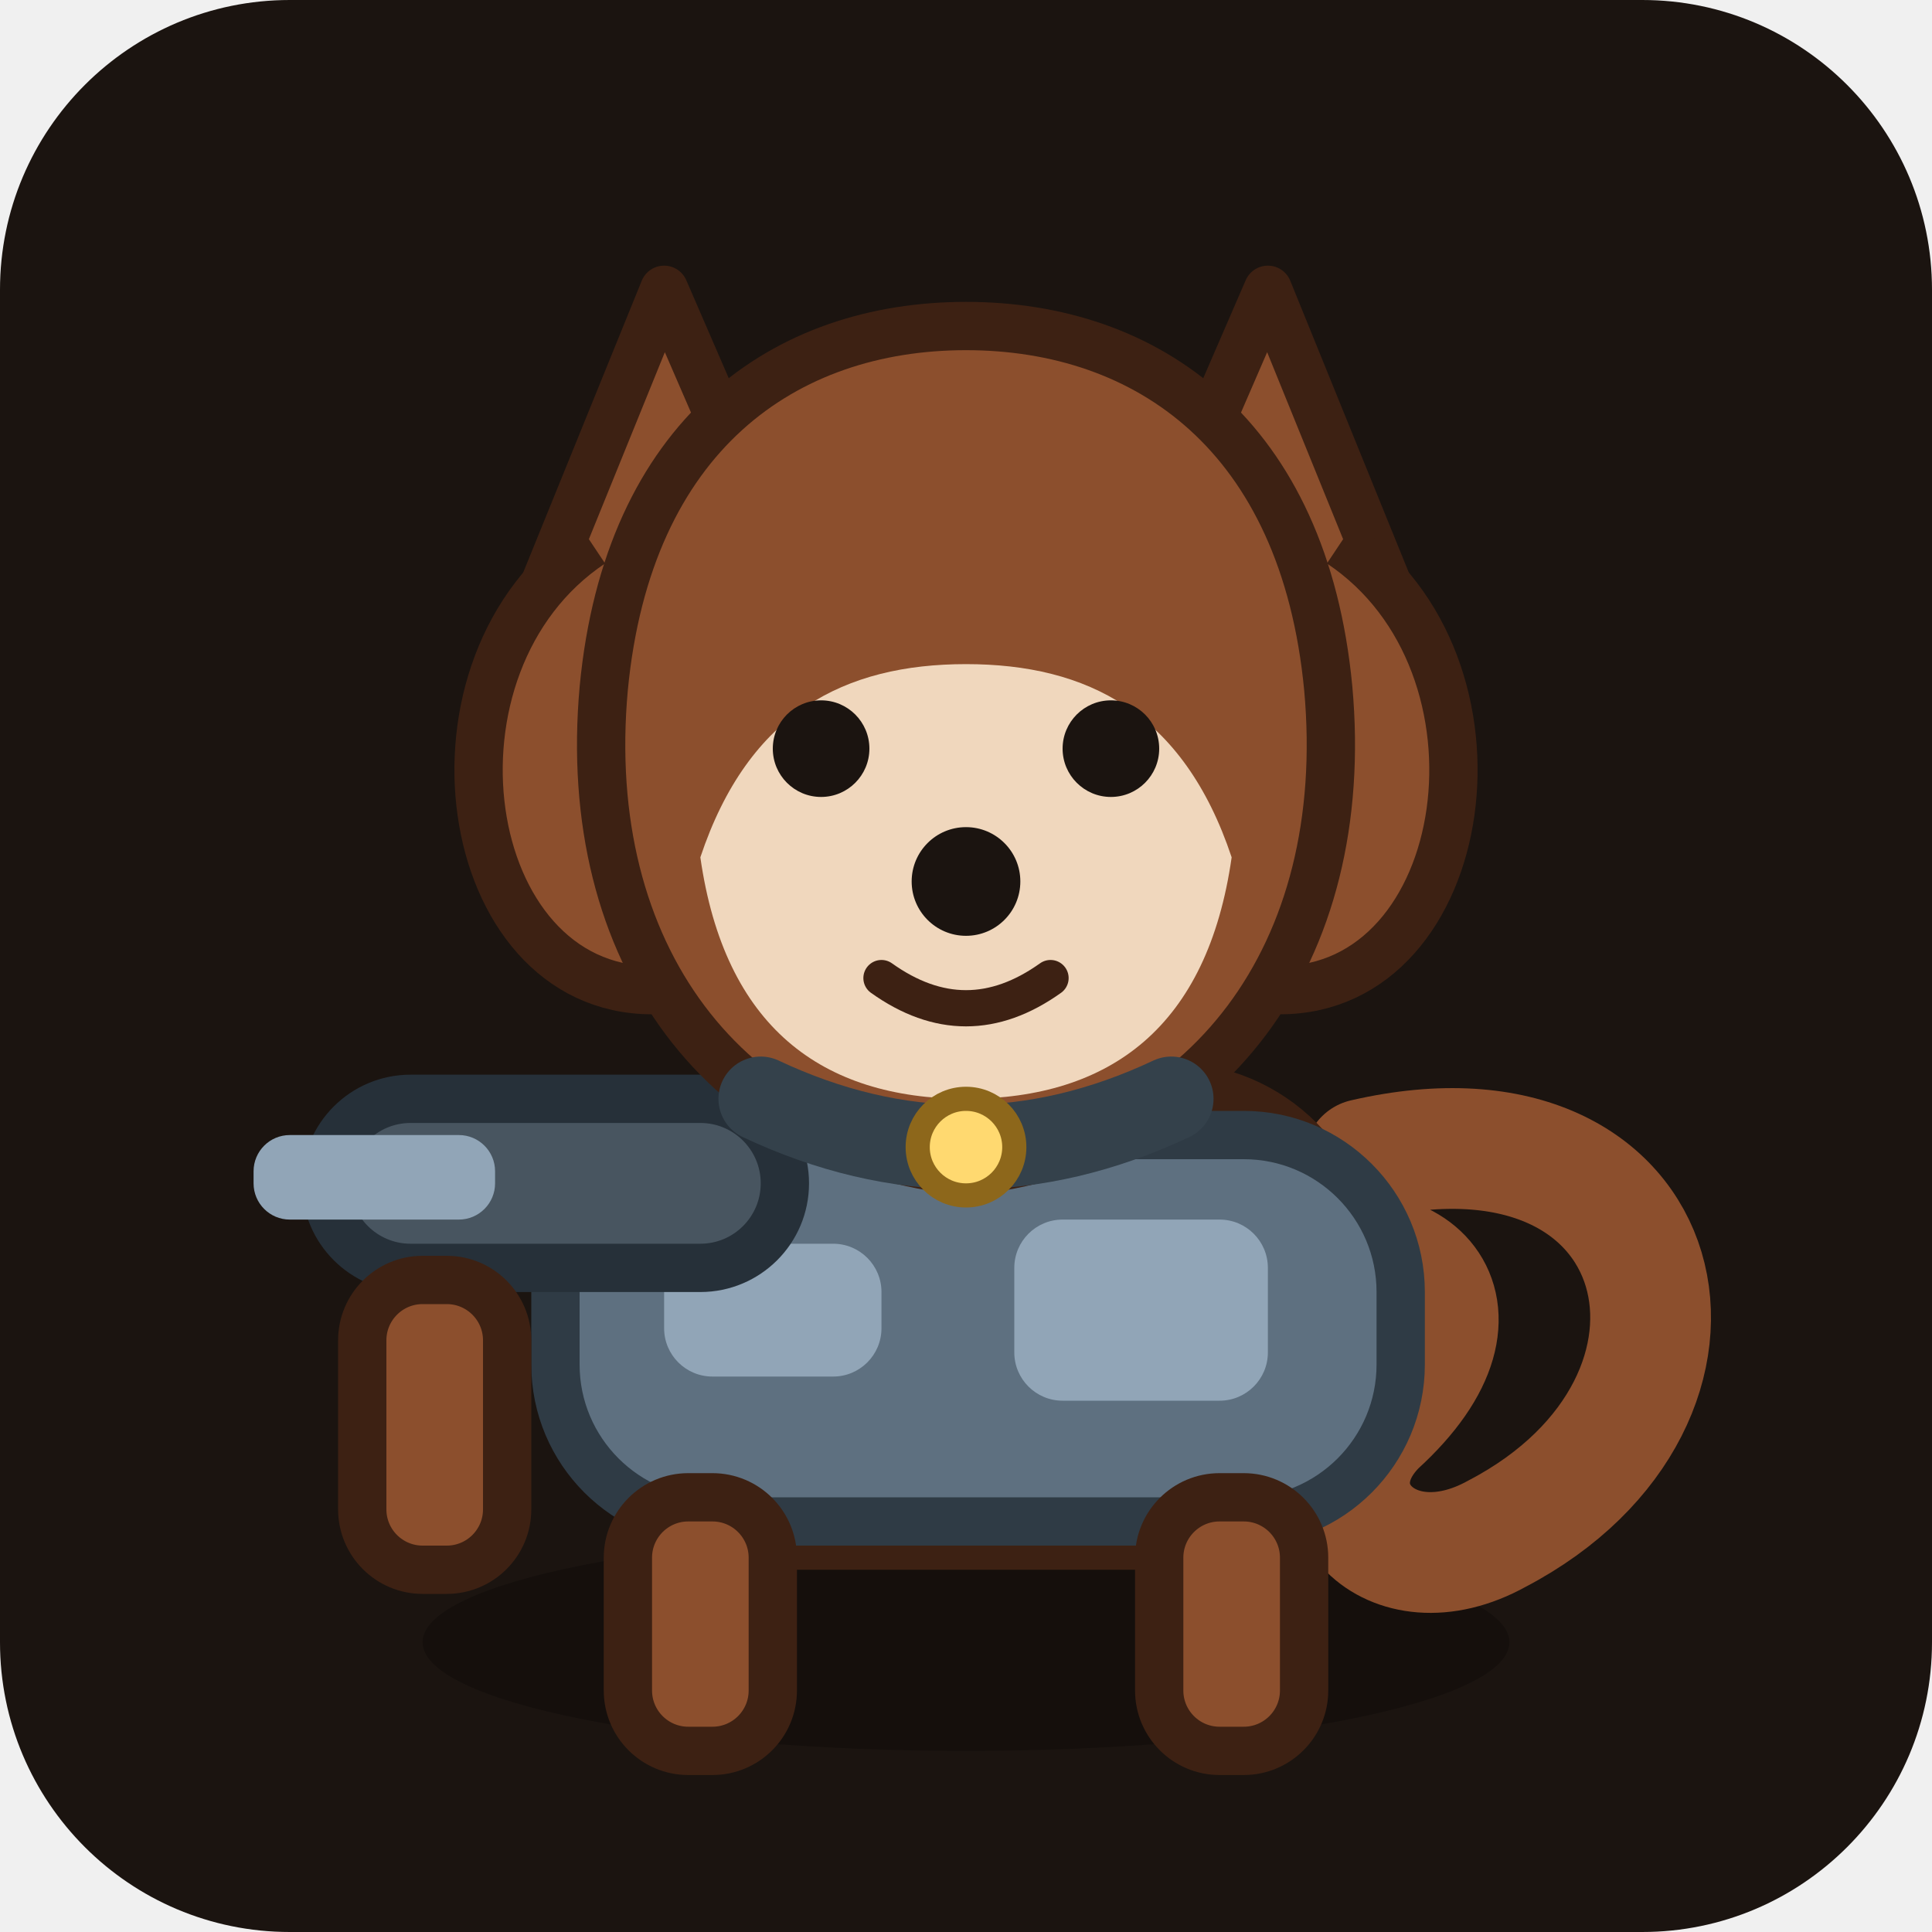
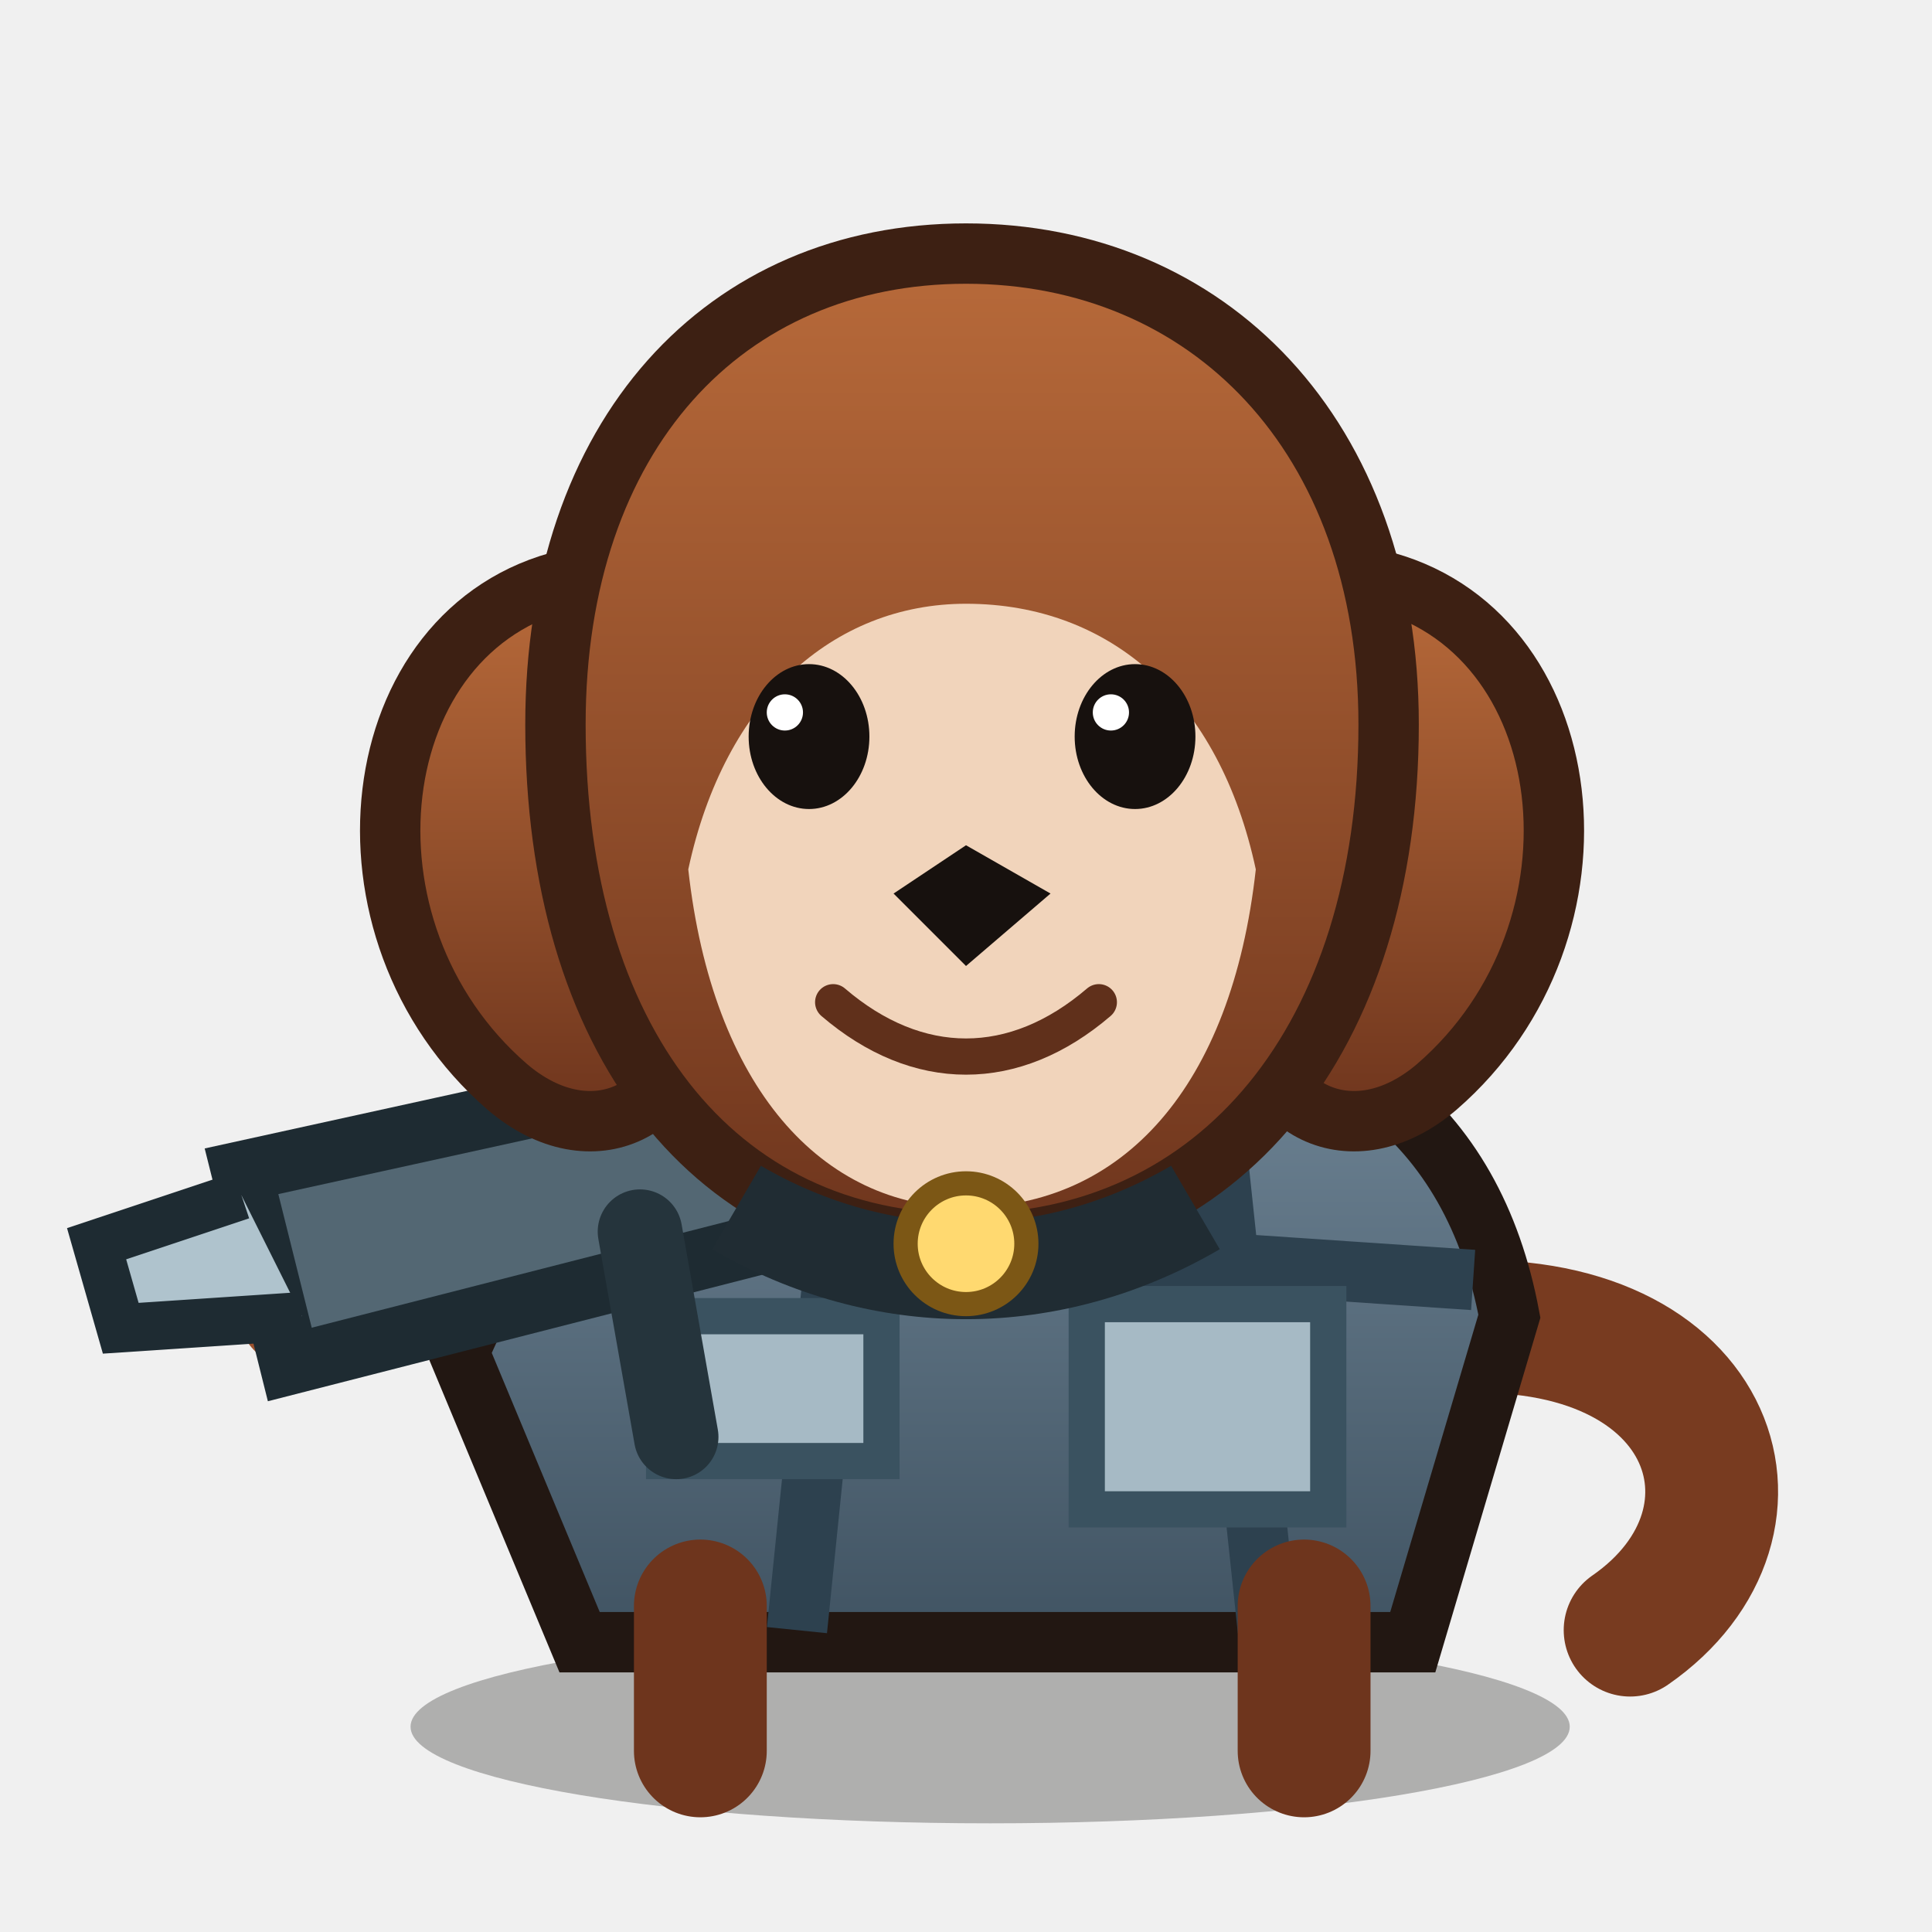
<svg xmlns="http://www.w3.org/2000/svg" viewBox="0 0 160 160">
-   <rect width="160" height="160" rx="24" fill="#1b1410" />
-   <ellipse cx="80" cy="136" rx="45" ry="9" fill="#080605" opacity=".35" />
-   <path d="M113 96 C139 90 145 116 124 127 C115 132 108 124 114 118 C125 108 116 101 108 105" fill="none" stroke="#8c4f2d" stroke-width="10" stroke-linecap="round" />
-   <rect x="50" y="90" width="62" height="38" rx="15" fill="#8c4f2d" stroke="#3d2113" stroke-width="4" />
-   <rect x="46" y="94" width="70" height="32" rx="13" fill="#5e7080" stroke="#2f3b45" stroke-width="4" />
-   <rect x="55" y="103" width="18" height="11" rx="4" fill="#91a5b7" />
-   <rect x="84" y="101" width="21" height="15" rx="4" fill="#91a5b7" />
-   <rect x="52" y="124" width="12" height="21" rx="5" fill="#8c4f2d" stroke="#3d2113" stroke-width="4" />
-   <rect x="96" y="124" width="12" height="21" rx="5" fill="#8c4f2d" stroke="#3d2113" stroke-width="4" />
-   <rect x="27" y="91" width="38" height="14" rx="7" fill="#485560" stroke="#263039" stroke-width="4" />
-   <rect x="21" y="94" width="20" height="7" rx="3" fill="#91a5b7" />
-   <rect x="30" y="106" width="12" height="24" rx="5" fill="#8c4f2d" stroke="#3d2113" stroke-width="4" />
-   <path d="M42 56 L55 24 L68 54" fill="#8c4f2d" stroke="#3d2113" stroke-width="4" stroke-linejoin="round" />
-   <path d="M118 56 L105 24 L92 54" fill="#8c4f2d" stroke="#3d2113" stroke-width="4" stroke-linejoin="round" />
-   <path d="M49 45 C34 55 38 82 54 82" fill="#8c4f2d" stroke="#3d2113" stroke-width="4" />
-   <path d="M111 45 C126 55 122 82 106 82" fill="#8c4f2d" stroke="#3d2113" stroke-width="4" />
-   <path d="M50 57 C52 36 65 27 80 27 C95 27 108 36 110 57 C112 79 100 95 80 97 C60 95 48 79 50 57Z" fill="#8c4f2d" stroke="#3d2113" stroke-width="4" />
-   <path d="M58 71 C62 59 70 55 80 55 C90 55 98 59 102 71 C100 85 92 91 80 91 C68 91 60 85 58 71Z" fill="#f0d7bd" />
-   <circle cx="68" cy="62" r="4" fill="#1b1410" />
-   <circle cx="92" cy="62" r="4" fill="#1b1410" />
-   <circle cx="80" cy="73" r="4.5" fill="#1b1410" />
-   <path d="M73 81 Q80 86 87 81" fill="none" stroke="#3d2113" stroke-width="3" stroke-linecap="round" />
-   <path d="M63 91 Q80 99 97 91" fill="none" stroke="#34414b" stroke-width="7" stroke-linecap="round" />
-   <circle cx="80" cy="95" r="4" fill="#ffd970" stroke="#8d671b" stroke-width="2" />
+   <defs>
+     <linearGradient id="fur" x2="0" y2="1">
+       <stop stop-color="#b86a3a" />
+       <stop offset="1" stop-color="#6e351d" />
+     </linearGradient>
+     <linearGradient id="vest" x2="0" y2="1">
+       <stop stop-color="#718798" />
+       <stop offset="1" stop-color="#405362" />
+     </linearGradient>
+   </defs>
+   <ellipse cx="82" cy="143" rx="48" ry="8" fill="#080605" opacity=".28" />
+   <path d="M119 110c23-2 29 16 16 25" fill="none" stroke="#783b20" stroke-width="11" stroke-linecap="round" />
+   <path d="M43 101c7-14 25-20 48-18 20 1 31 10 34 26l-8 27H48l-10-24z" fill="url(#vest)" stroke="#221712" stroke-width="5" />
+   <path d="m48 101 74 5m-51-20-5 49m34-47 5 47" stroke="#2d414f" stroke-width="5" />
+   <path d="M55 109h18v12H55zm35-1h20v17H90z" fill="#a6bac5" stroke="#3a5260" stroke-width="3" />
+   <path d="M58 133v12m50-12v12" stroke="#6e351d" stroke-width="11" stroke-linecap="round" />
+   <path d="M44 103 25 108" stroke="#9b512d" stroke-width="11" stroke-linecap="round" />
+   <path d="m20 97 41-9 6 14-43 11z" fill="#536773" stroke="#1e2b32" stroke-width="5" />
+   <path d="m20 99-12 4 2 7 15-1" fill="#afc3cd" stroke="#1e2b32" stroke-width="4" />
+   <path d="m53 102 3 17" stroke="#25343c" stroke-width="7" stroke-linecap="round" />
+   <path d="M47 48c-17 4-20 29-5 42 7 6 15 2 15-7m57-35c17 4 20 29 5 42-7 6-15 2-15-7" fill="url(#fur)" stroke="#3d2013" stroke-width="5" />
+   <path d="M46 60c0-24 14-39 34-39s35 15 35 39c0 26-14 43-35 43S46 86 46 60z" fill="url(#fur)" stroke="#3d2013" stroke-width="5" />
+   <path d="M57 72c3-14 12-22 23-22 12 0 21 8 24 22-2 18-11 28-24 28-12 0-21-10-23-28z" fill="#f1d4bb" />
+   <ellipse cx="67" cy="61" rx="5" ry="6" fill="#17110e" />
+   <ellipse cx="94" cy="61" rx="5" ry="6" fill="#17110e" />
+   <circle cx="65" cy="59" r="1.5" fill="#fff" />
+   <circle cx="92" cy="59" r="1.5" fill="#fff" />
+   <path d="m74 74 6-4 7 4-7 6z" fill="#17110e" />
+   <path d="M69 83c7 6 15 6 22 0" fill="none" stroke="#60301b" stroke-width="3" stroke-linecap="round" />
+   <path d="M61 100c12 7 26 7 38 0" fill="none" stroke="#202c33" stroke-width="8" />
+   <circle cx="80" cy="103" r="5" fill="#ffd970" stroke="#7c5715" stroke-width="2" />
</svg>
